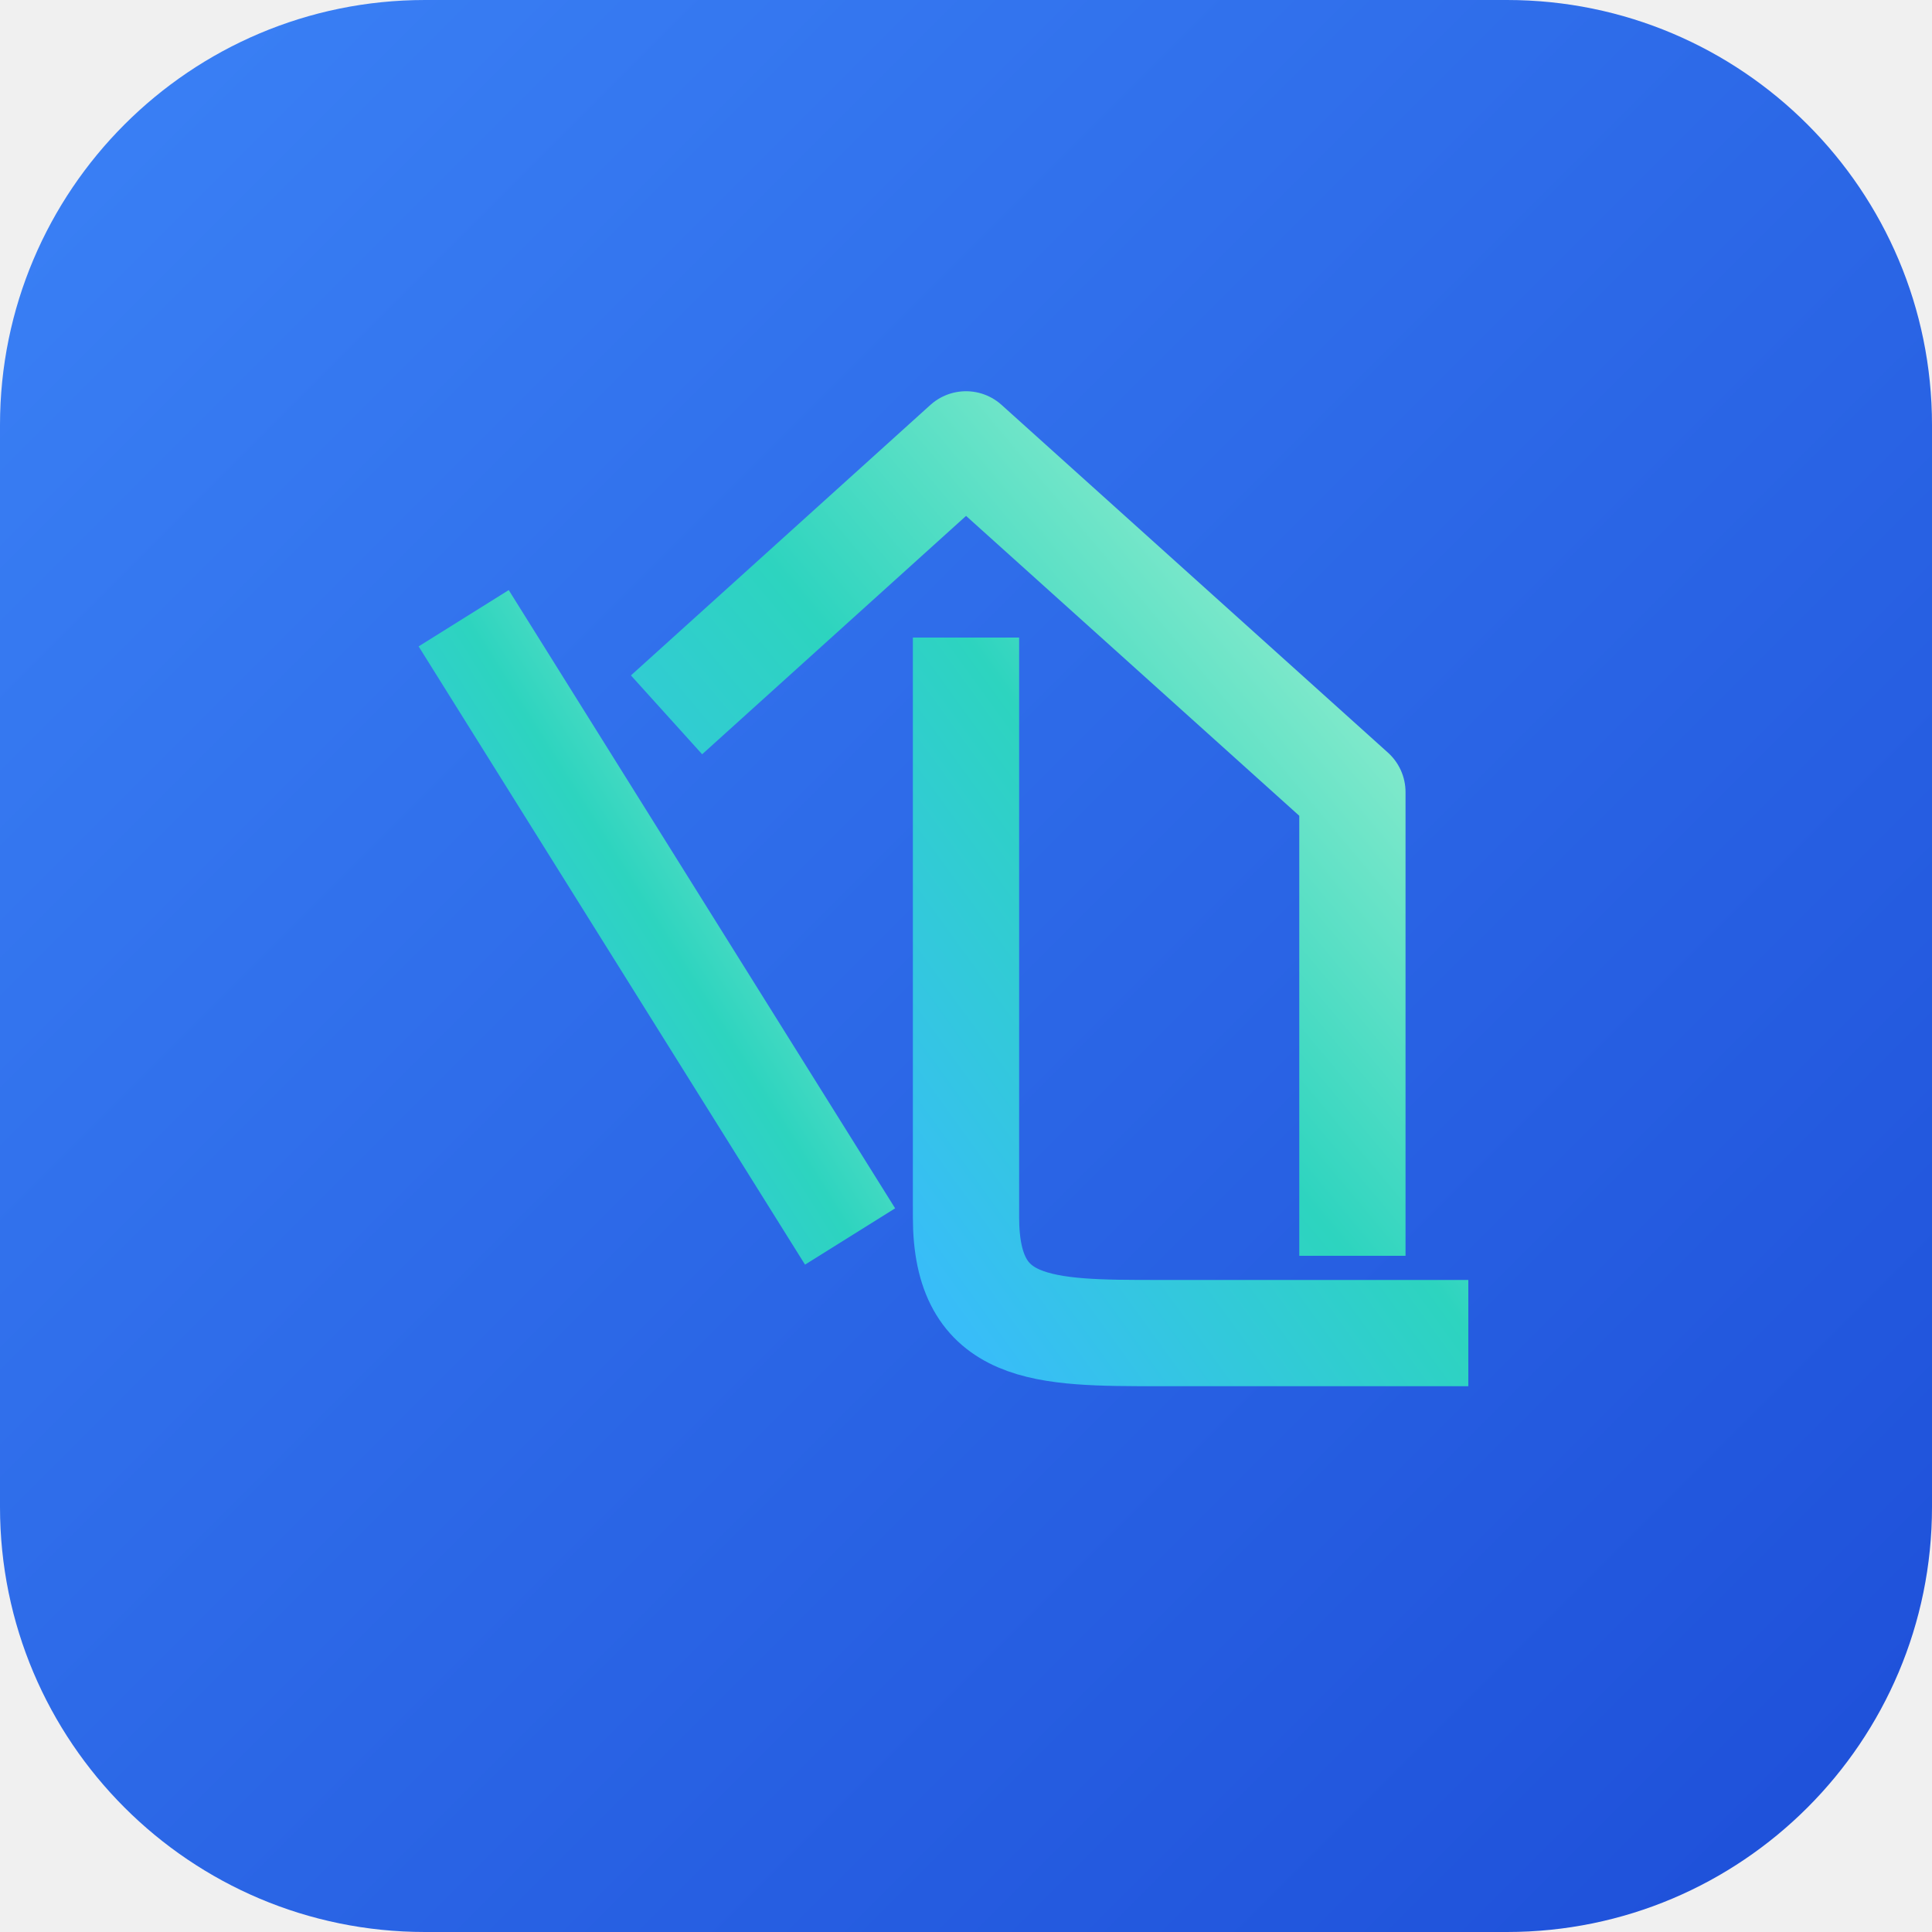
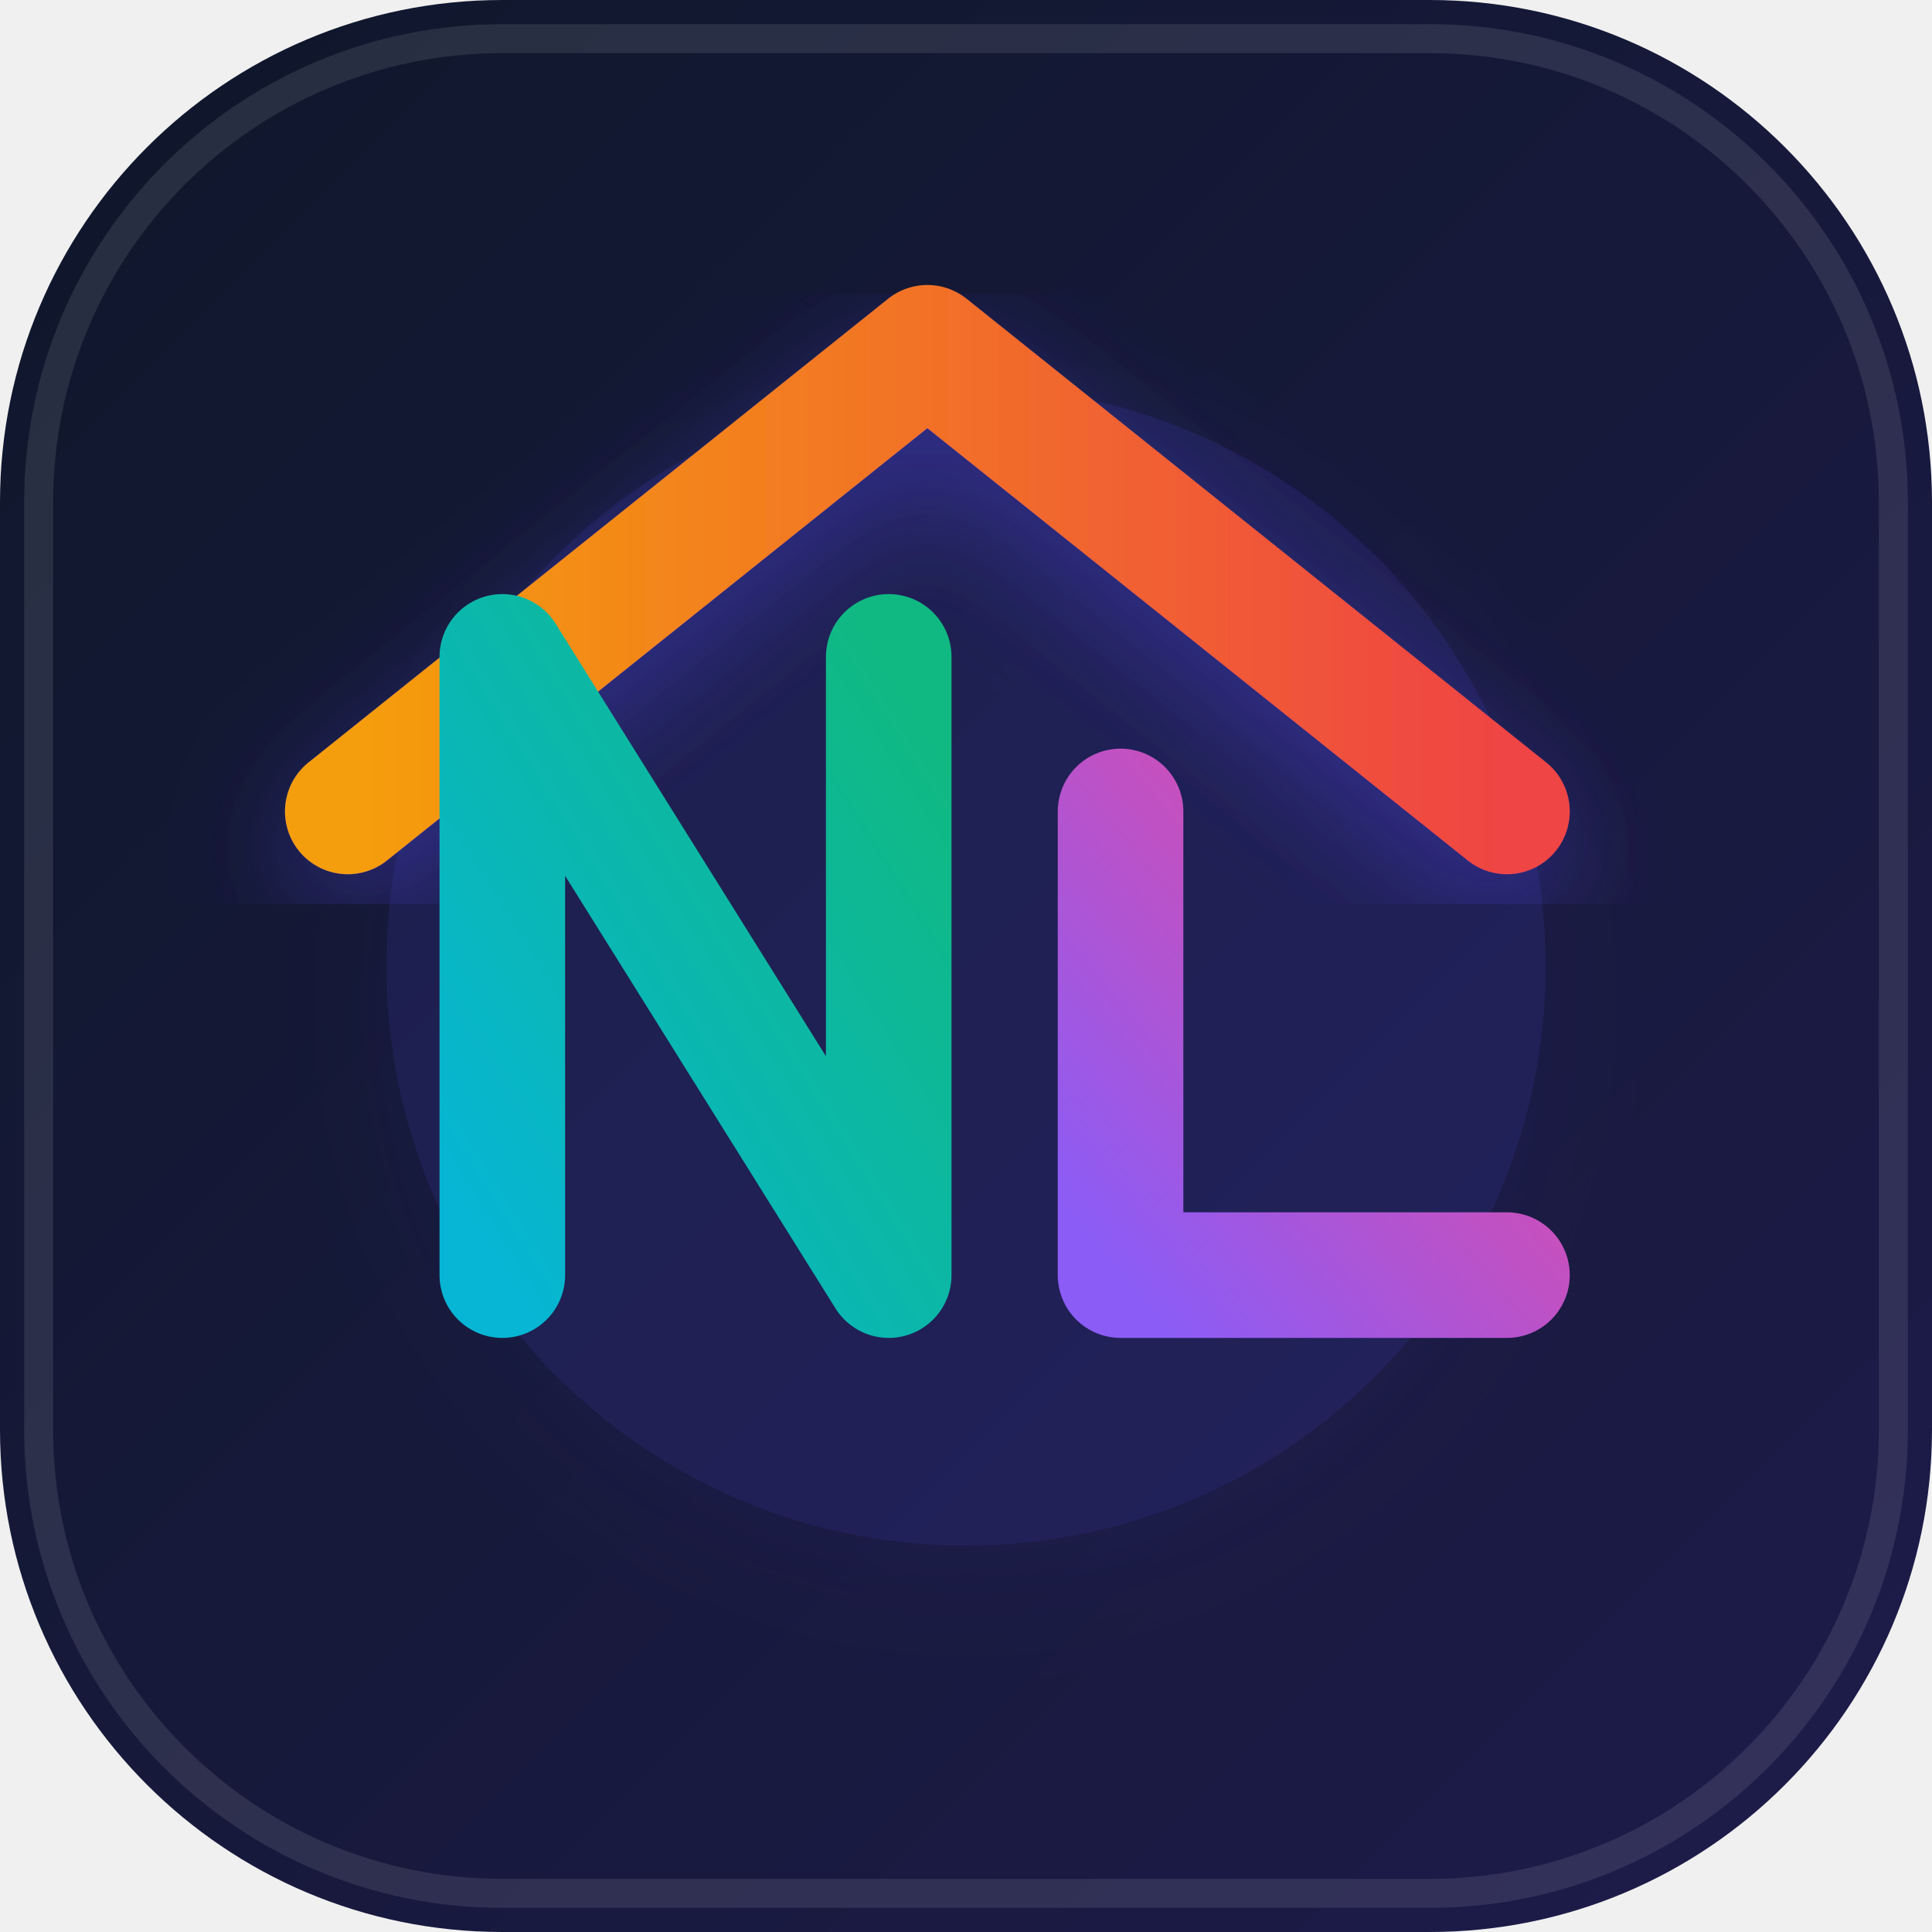
- <svg xmlns="http://www.w3.org/2000/svg" viewBox="0 0 100 100">
+ <svg xmlns="http://www.w3.org/2000/svg" viewBox="0 0 100 100" fill="none">
  <defs>
    <linearGradient id="bgGrad" x1="0%" y1="0%" x2="100%" y2="100%">
-       <stop offset="0%" stop-color="#3b82f6" />
-       <stop offset="100%" stop-color="#1d4ed8" />
+       <stop offset="0%" stop-color="#0f172a" />
+       <stop offset="100%" stop-color="#1e1b4b" />
    </linearGradient>
-     <linearGradient id="nlGrad" x1="0%" y1="100%" x2="100%" y2="0%">
-       <stop offset="0%" stop-color="#38bdf8" />
-       <stop offset="50%" stop-color="#2dd4bf" />
-       <stop offset="100%" stop-color="#a7f3d0" />
+     <linearGradient id="nGrad" x1="0%" y1="100%" x2="100%" y2="0%">
+       <stop offset="0%" stop-color="#06b6d4" />
+       <stop offset="100%" stop-color="#10b981" />
    </linearGradient>
+     <linearGradient id="lGrad" x1="0%" y1="100%" x2="100%" y2="0%">
+       <stop offset="0%" stop-color="#8b5cf6" />
+       <stop offset="100%" stop-color="#ec4899" />
+     </linearGradient>
+     <linearGradient id="roofGrad" x1="0%" y1="0%" x2="100%" y2="0%">
+       <stop offset="0%" stop-color="#f59e0b" />
+       <stop offset="100%" stop-color="#ef4444" />
+     </linearGradient>
+     <filter id="glow" x="-20%" y="-20%" width="140%" height="140%">
+       <feDropShadow dx="0" dy="2" stdDeviation="3" flood-color="#4f46e5" flood-opacity="0.4" />
+     </filter>
  </defs>
-   <rect width="100" height="100" rx="22" fill="url(#bgGrad)" />
-   <path d="M 24 32 L 24 72" stroke="url(#nlGrad)" stroke-width="5.5" stroke-linecap="butt" stroke-linejoin="round" fill="none" />
-   <path d="M 24 32 L 44 64" stroke="url(#nlGrad)" stroke-width="5.5" stroke-linecap="butt" stroke-linejoin="round" fill="none" />
-   <path d="M 34.5 37 L 50 23 L 70 41 L 70 65" stroke="url(#nlGrad)" stroke-width="5.5" stroke-linecap="butt" stroke-linejoin="round" fill="none" />
-   <path d="M 50 33 L 50 63 C 50 69 54 69 60 69 L 76 69" stroke="url(#nlGrad)" stroke-width="5.5" stroke-linecap="butt" stroke-linejoin="round" fill="none" />
+   <rect width="100" height="100" rx="26" fill="url(#bgGrad)" />
+   <rect x="2" y="2" width="96" height="96" rx="24" stroke="white" stroke-width="1.5" stroke-opacity="0.1" fill="none" />
+   <circle cx="50" cy="50" r="30" fill="#4f46e5" opacity="0.15" filter="url(#glow)" />
+   <path d="M 18 42 L 48 18 L 78 42" stroke="url(#roofGrad)" stroke-width="6.5" stroke-linecap="round" stroke-linejoin="round" fill="none" filter="url(#glow)" />
+   <path d="M 26 66 L 26 34 L 46 66 L 46 34" stroke="url(#nGrad)" stroke-width="6.5" stroke-linecap="round" stroke-linejoin="round" fill="none" />
+   <path d="M 58 42 L 58 66 L 78 66" stroke="url(#lGrad)" stroke-width="6.5" stroke-linecap="round" stroke-linejoin="round" fill="none" />
</svg>
